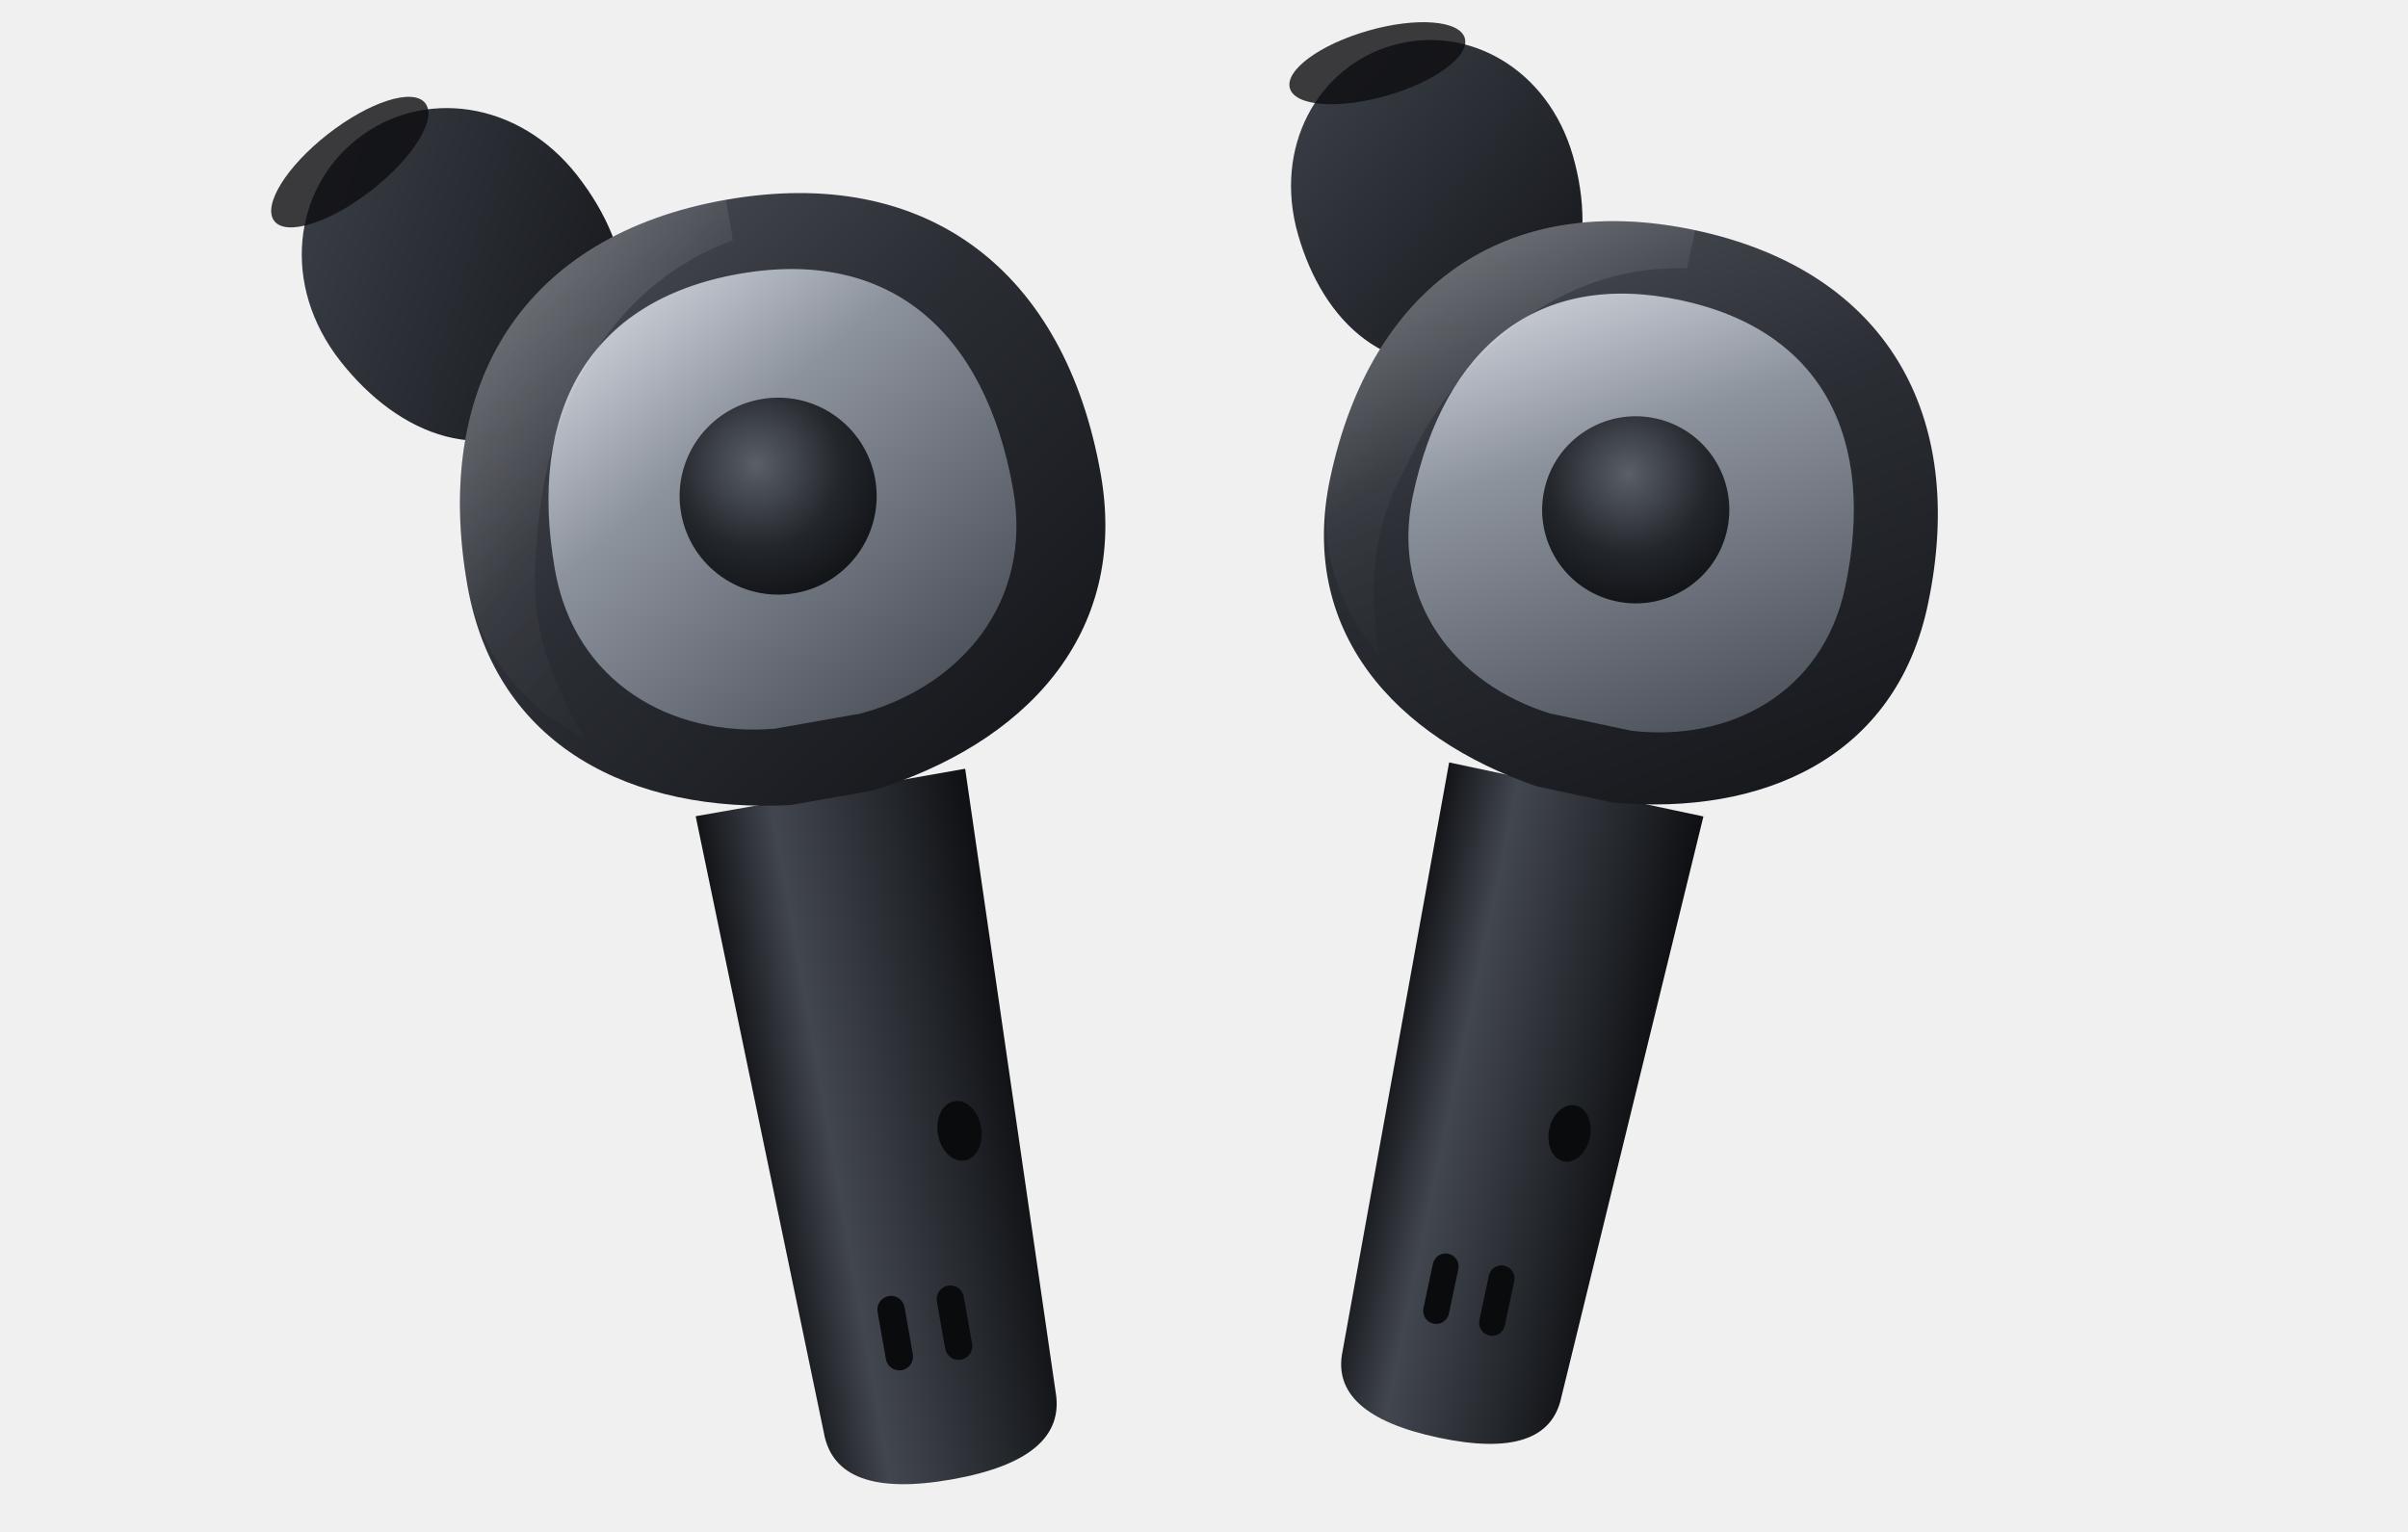
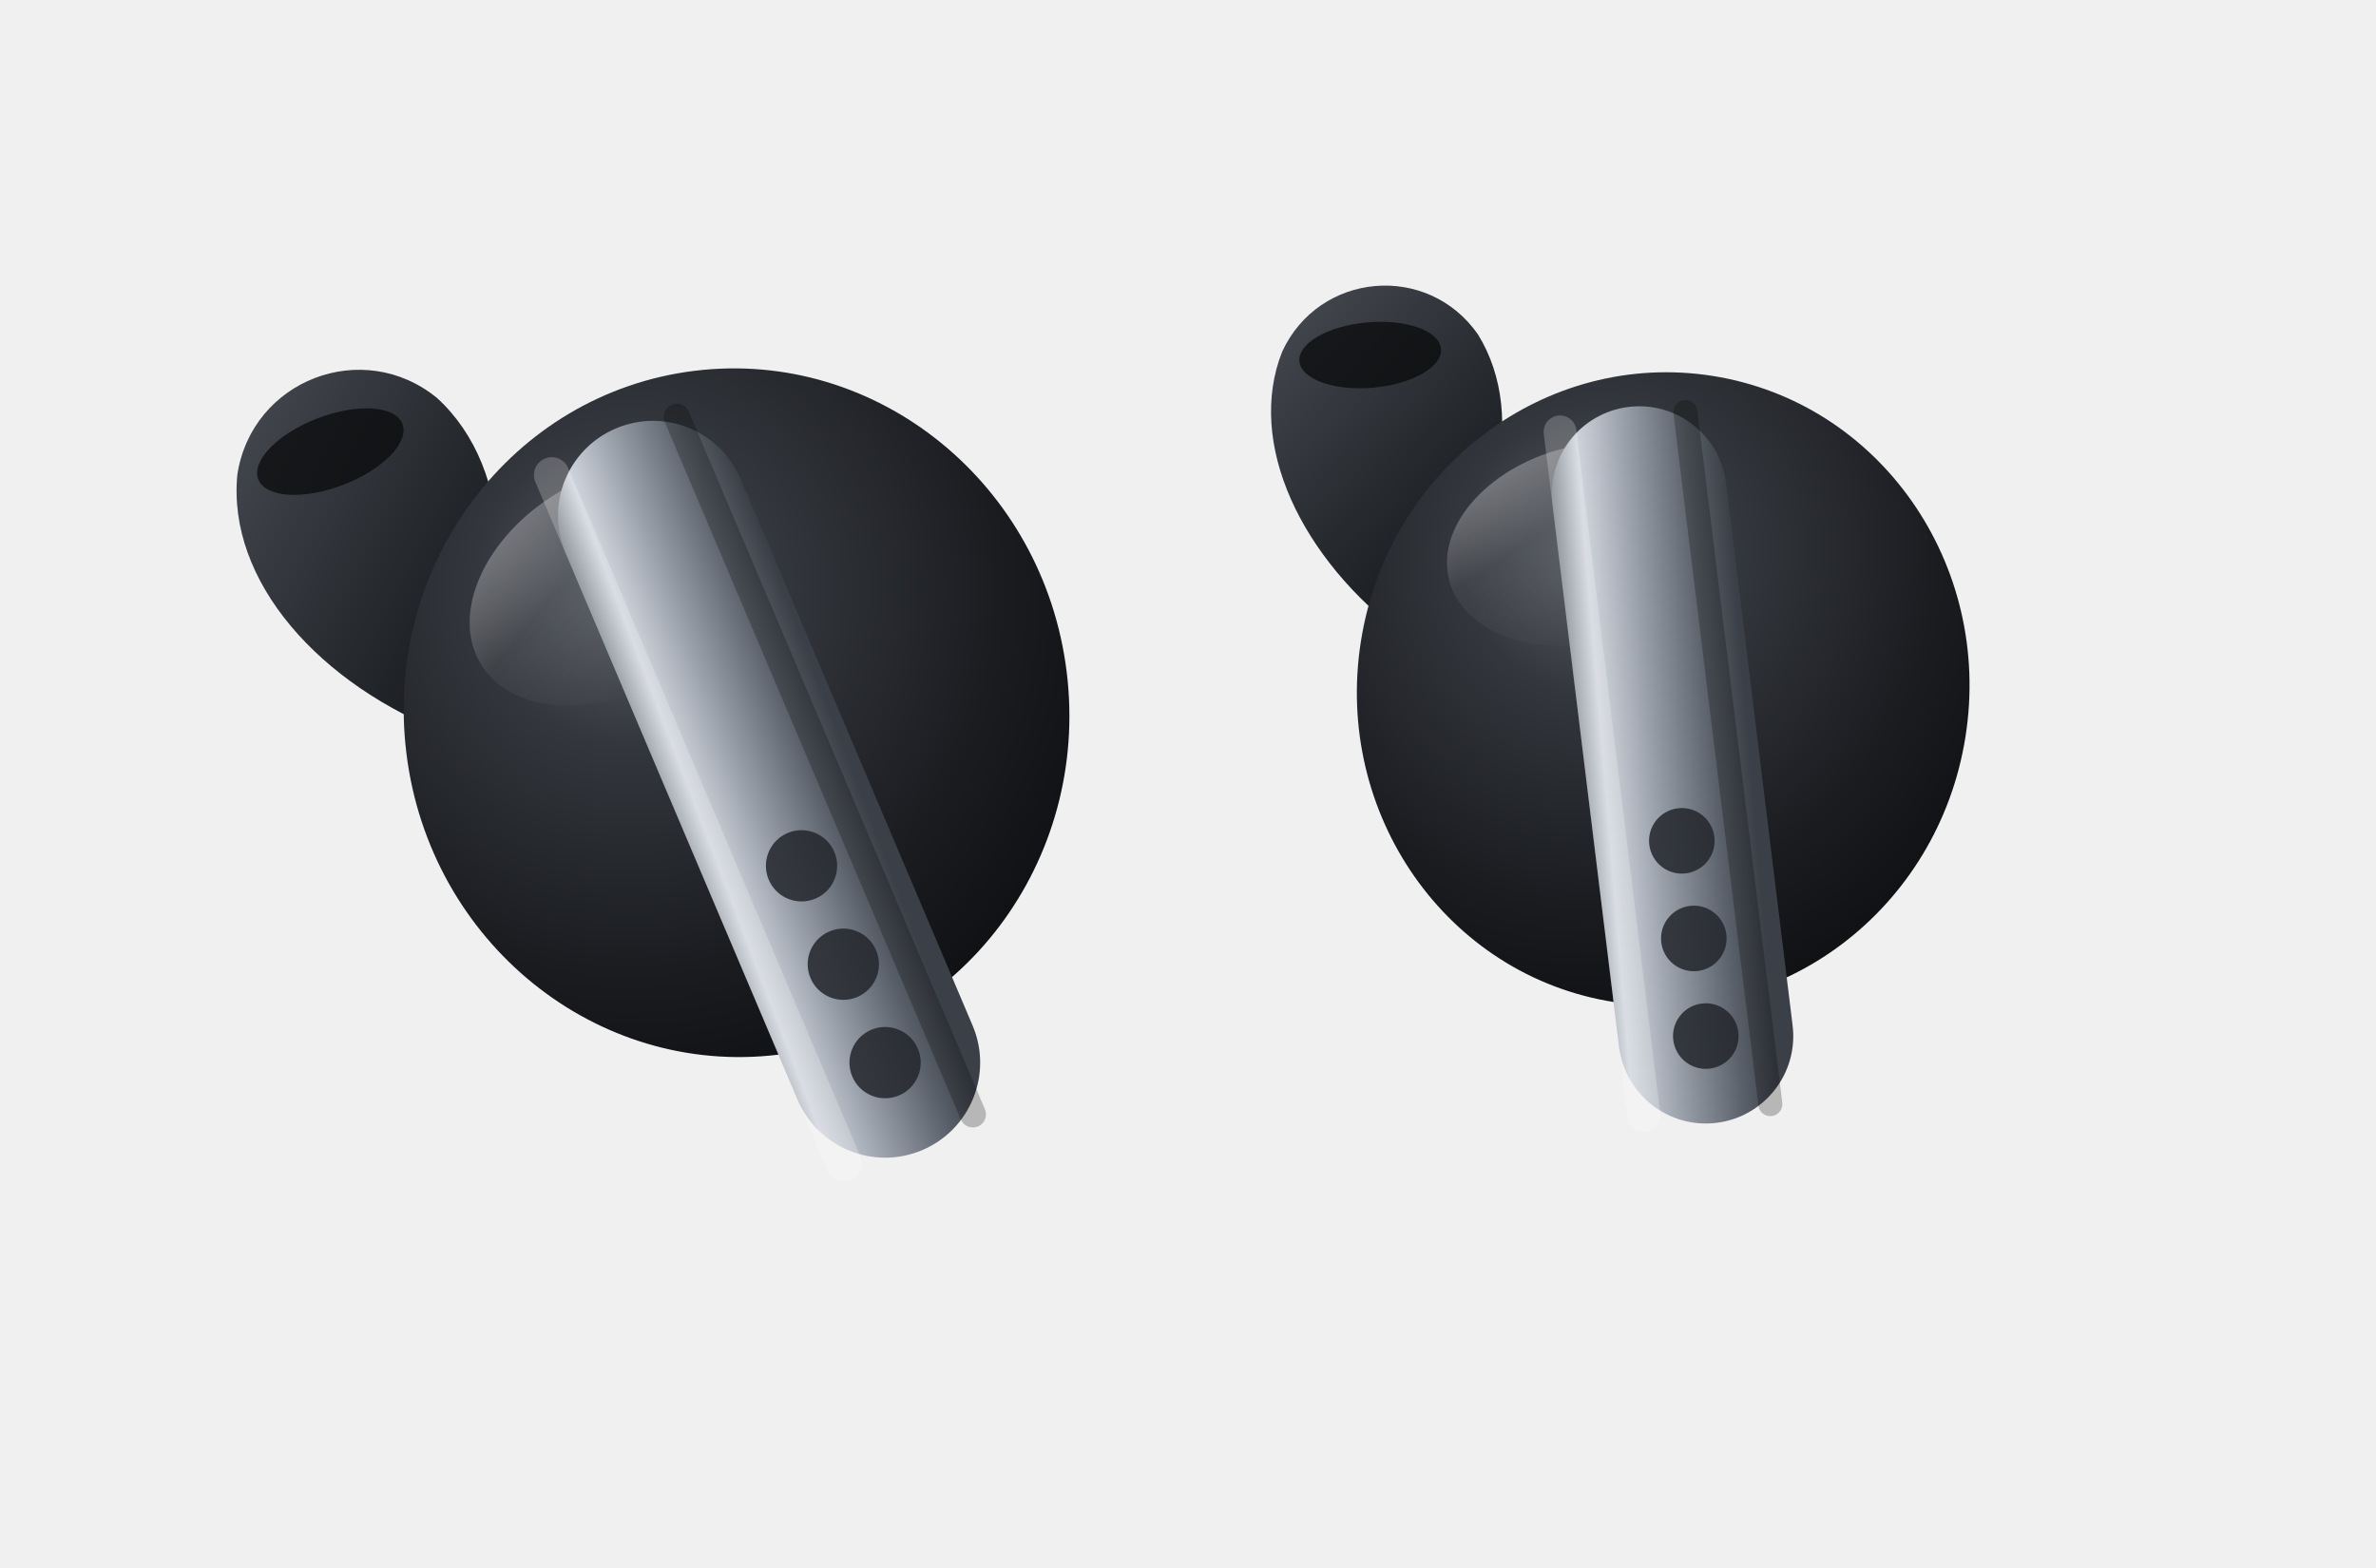
- <svg xmlns="http://www.w3.org/2000/svg" viewBox="0 0 176 112" width="176" height="112">
+ <svg xmlns="http://www.w3.org/2000/svg" viewBox="0 0 200 132" width="200" height="132">
  <defs>
-     <linearGradient id="body" x1="0.15" y1="0" x2="0.85" y2="1">
-       <stop offset="0" stop-color="#4c5058" />
-       <stop offset="0.42" stop-color="#2b2e34" />
-       <stop offset="1" stop-color="#14161a" />
+     <radialGradient id="shell" cx="0.36" cy="0.3" r="0.82">
+       <stop offset="0" stop-color="#5c6068" />
+       <stop offset="0.28" stop-color="#33363c" />
+       <stop offset="0.68" stop-color="#1a1c20" />
+       <stop offset="1" stop-color="#0c0d0f" />
+     </radialGradient>
+     <linearGradient id="blade" x1="0" y1="0" x2="1" y2="0.15">
+       <stop offset="0" stop-color="#6e747e" />
+       <stop offset="0.18" stop-color="#cfd4dc" />
+       <stop offset="0.45" stop-color="#9aa0aa" />
+       <stop offset="0.8" stop-color="#5a6069" />
+       <stop offset="1" stop-color="#3b4048" />
    </linearGradient>
-     <linearGradient id="cap" x1="0.2" y1="0" x2="0.8" y2="1">
-       <stop offset="0" stop-color="#cdd2da" />
-       <stop offset="0.35" stop-color="#8d939d" />
-       <stop offset="1" stop-color="#4a4f58" />
+     <linearGradient id="tip" x1="0.2" y1="0" x2="0.8" y2="1">
+       <stop offset="0" stop-color="#43474e" />
+       <stop offset="0.5" stop-color="#282b30" />
+       <stop offset="1" stop-color="#111316" />
    </linearGradient>
-     <linearGradient id="stem" x1="0" y1="0" x2="1" y2="0">
-       <stop offset="0" stop-color="#121417" />
-       <stop offset="0.28" stop-color="#42464f" />
-       <stop offset="0.7" stop-color="#25282d" />
-       <stop offset="1" stop-color="#0e1013" />
-     </linearGradient>
-     <radialGradient id="grille" cx="0.42" cy="0.32" r="0.78">
-       <stop offset="0" stop-color="#5a5f68" />
-       <stop offset="0.55" stop-color="#23262b" />
-       <stop offset="1" stop-color="#0d0f12" />
-     </radialGradient>
-     <linearGradient id="tip" x1="0.2" y1="0" x2="0.8" y2="1">
-       <stop offset="0" stop-color="#3a3e46" />
-       <stop offset="1" stop-color="#15171b" />
-     </linearGradient>
-     <linearGradient id="sheen" x1="0" y1="0" x2="0.6" y2="1">
-       <stop offset="0" stop-color="#ffffff" stop-opacity="0.3" />
-       <stop offset="0.55" stop-color="#ffffff" stop-opacity="0.04" />
+     <linearGradient id="gloss" x1="0" y1="0" x2="0.5" y2="1">
+       <stop offset="0" stop-color="#ffffff" stop-opacity="0.42" />
+       <stop offset="0.45" stop-color="#ffffff" stop-opacity="0.06" />
      <stop offset="1" stop-color="#ffffff" stop-opacity="0" />
    </linearGradient>
    <g id="bud">
-       <g transform="translate(-14,-27) rotate(-28)">
-         <path d="M0,0 C7.5,0 11,-6 11,-13 C11,-20 6,-25 0,-25 C-6,-25 -11,-20 -11,-13 C-11,-6 -7.5,0 0,0 Z" fill="url(#tip)" />
-         <ellipse cx="-1.5" cy="-24" rx="7" ry="2.6" fill="#0c0d10" opacity="0.8" />
+       <g transform="translate(-24,-1) rotate(-14)">
+         <path d="M0,0 C9,-8 13,-19 9,-27 C5,-34 -5,-34 -9,-27 C-13,-19 -9,-8 0,0 Z" fill="url(#tip)" />
+         <ellipse cx="-1" cy="-26" rx="6.5" ry="3" fill="#08090b" opacity="0.75" />
      </g>
-       <path d="M-10,4 L10,4 L8.6,50 Q8.6,55 0,55 Q-8.6,55 -8.6,50 Z" fill="url(#stem)" />
-       <path d="M0,-40 C15,-40 23.5,-30.5 23.5,-15.5 C23.5,-3.5 14.5,3 3,4.4                L-3,4.4 C-14.5,3 -23.5,-3.5 -23.5,-15.5 C-23.5,-30.5 -15,-40 0,-40 Z" fill="url(#body)" />
-       <path d="M0,-34.5 C11.2,-34.5 17,-27.2 17,-15.5 C17,-7.2 10.8,-2 3.2,-1.3                L-3.2,-1.3 C-10.8,-2 -17,-7.2 -17,-15.5 C-17,-27.2 -11.2,-34.5 0,-34.5 Z" fill="url(#cap)" />
-       <circle cx="0" cy="-18" r="7.2" fill="url(#grille)" />
-       <path d="M0,-40 C-15,-40 -23.5,-30.5 -23.5,-15.5 C-23.5,-10.5 -21,-6 -17,-3                C-19,-8.5 -19.5,-12.5 -18,-17.5 C-15.5,-28.5 -8.5,-35.5 0,-37 Z" fill="url(#sheen)" />
-       <ellipse cx="5" cy="30" rx="1.6" ry="2.2" fill="#0a0b0d" />
-       <rect x="-3.2" y="41" width="2" height="5.5" rx="1" fill="#0a0b0d" />
-       <rect x="1.2" y="41" width="2" height="5.5" rx="1" fill="#0a0b0d" />
+       <ellipse cx="0" cy="0" rx="28" ry="29" fill="url(#shell)" />
+       <ellipse cx="-9" cy="-12" rx="13" ry="9" fill="url(#gloss)" transform="rotate(-24 -9 -12)" />
+       <g transform="rotate(-16)">
+         <rect x="-8" y="-26" width="16" height="66" rx="8" fill="url(#blade)" />
+         <rect x="-8" y="-26" width="3" height="66" rx="1.5" fill="#ffffff" opacity="0.22" />
+         <rect x="4" y="-26" width="2.2" height="66" rx="1.1" fill="#000000" opacity="0.24" />
+         <circle cx="0" cy="14" r="3" fill="#22262b" opacity="0.85" />
+         <circle cx="0" cy="23" r="3" fill="#22262b" opacity="0.85" />
+         <circle cx="0" cy="32" r="3" fill="#22262b" opacity="0.85" />
+       </g>
    </g>
  </defs>
  <g id="artwork">
-     <g transform="translate(116,54) rotate(12) scale(0.95)">
+     <g transform="translate(140,58) rotate(9) scale(0.92)">
      <use href="#bud" />
    </g>
-     <g transform="translate(60,54) rotate(-10)">
+     <g transform="translate(62,60) rotate(-7)">
      <use href="#bud" />
    </g>
  </g>
</svg>
